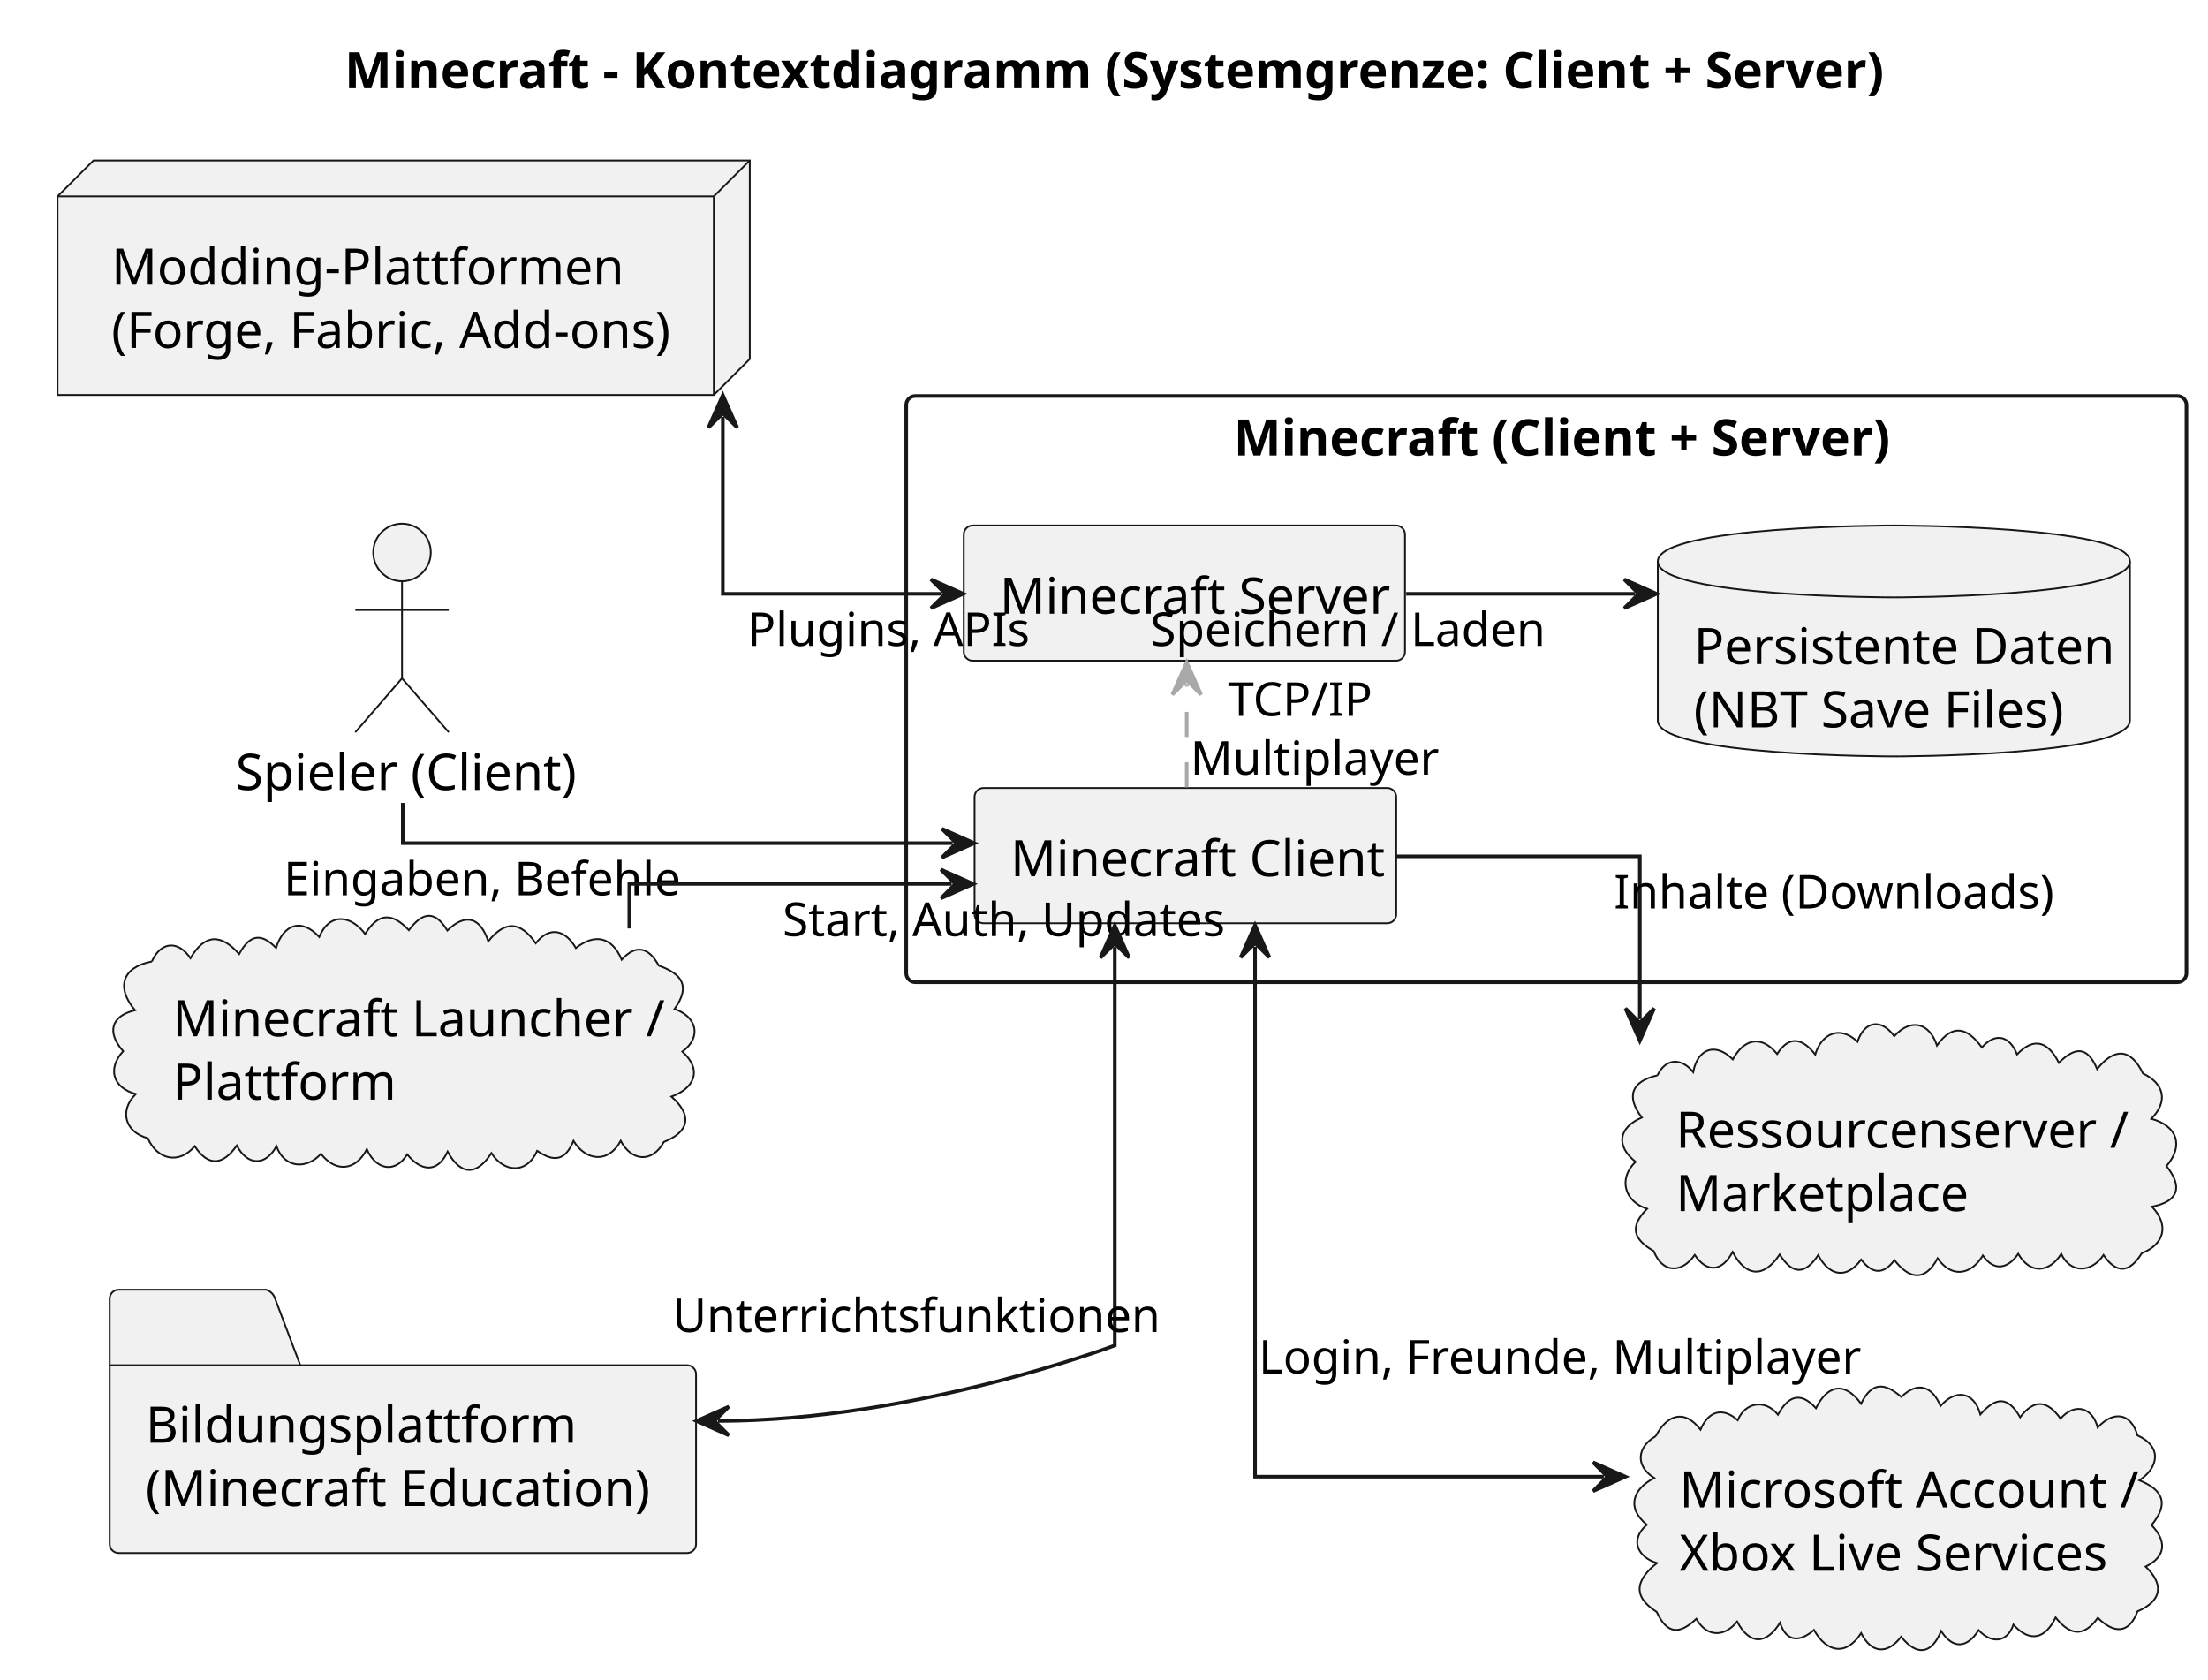
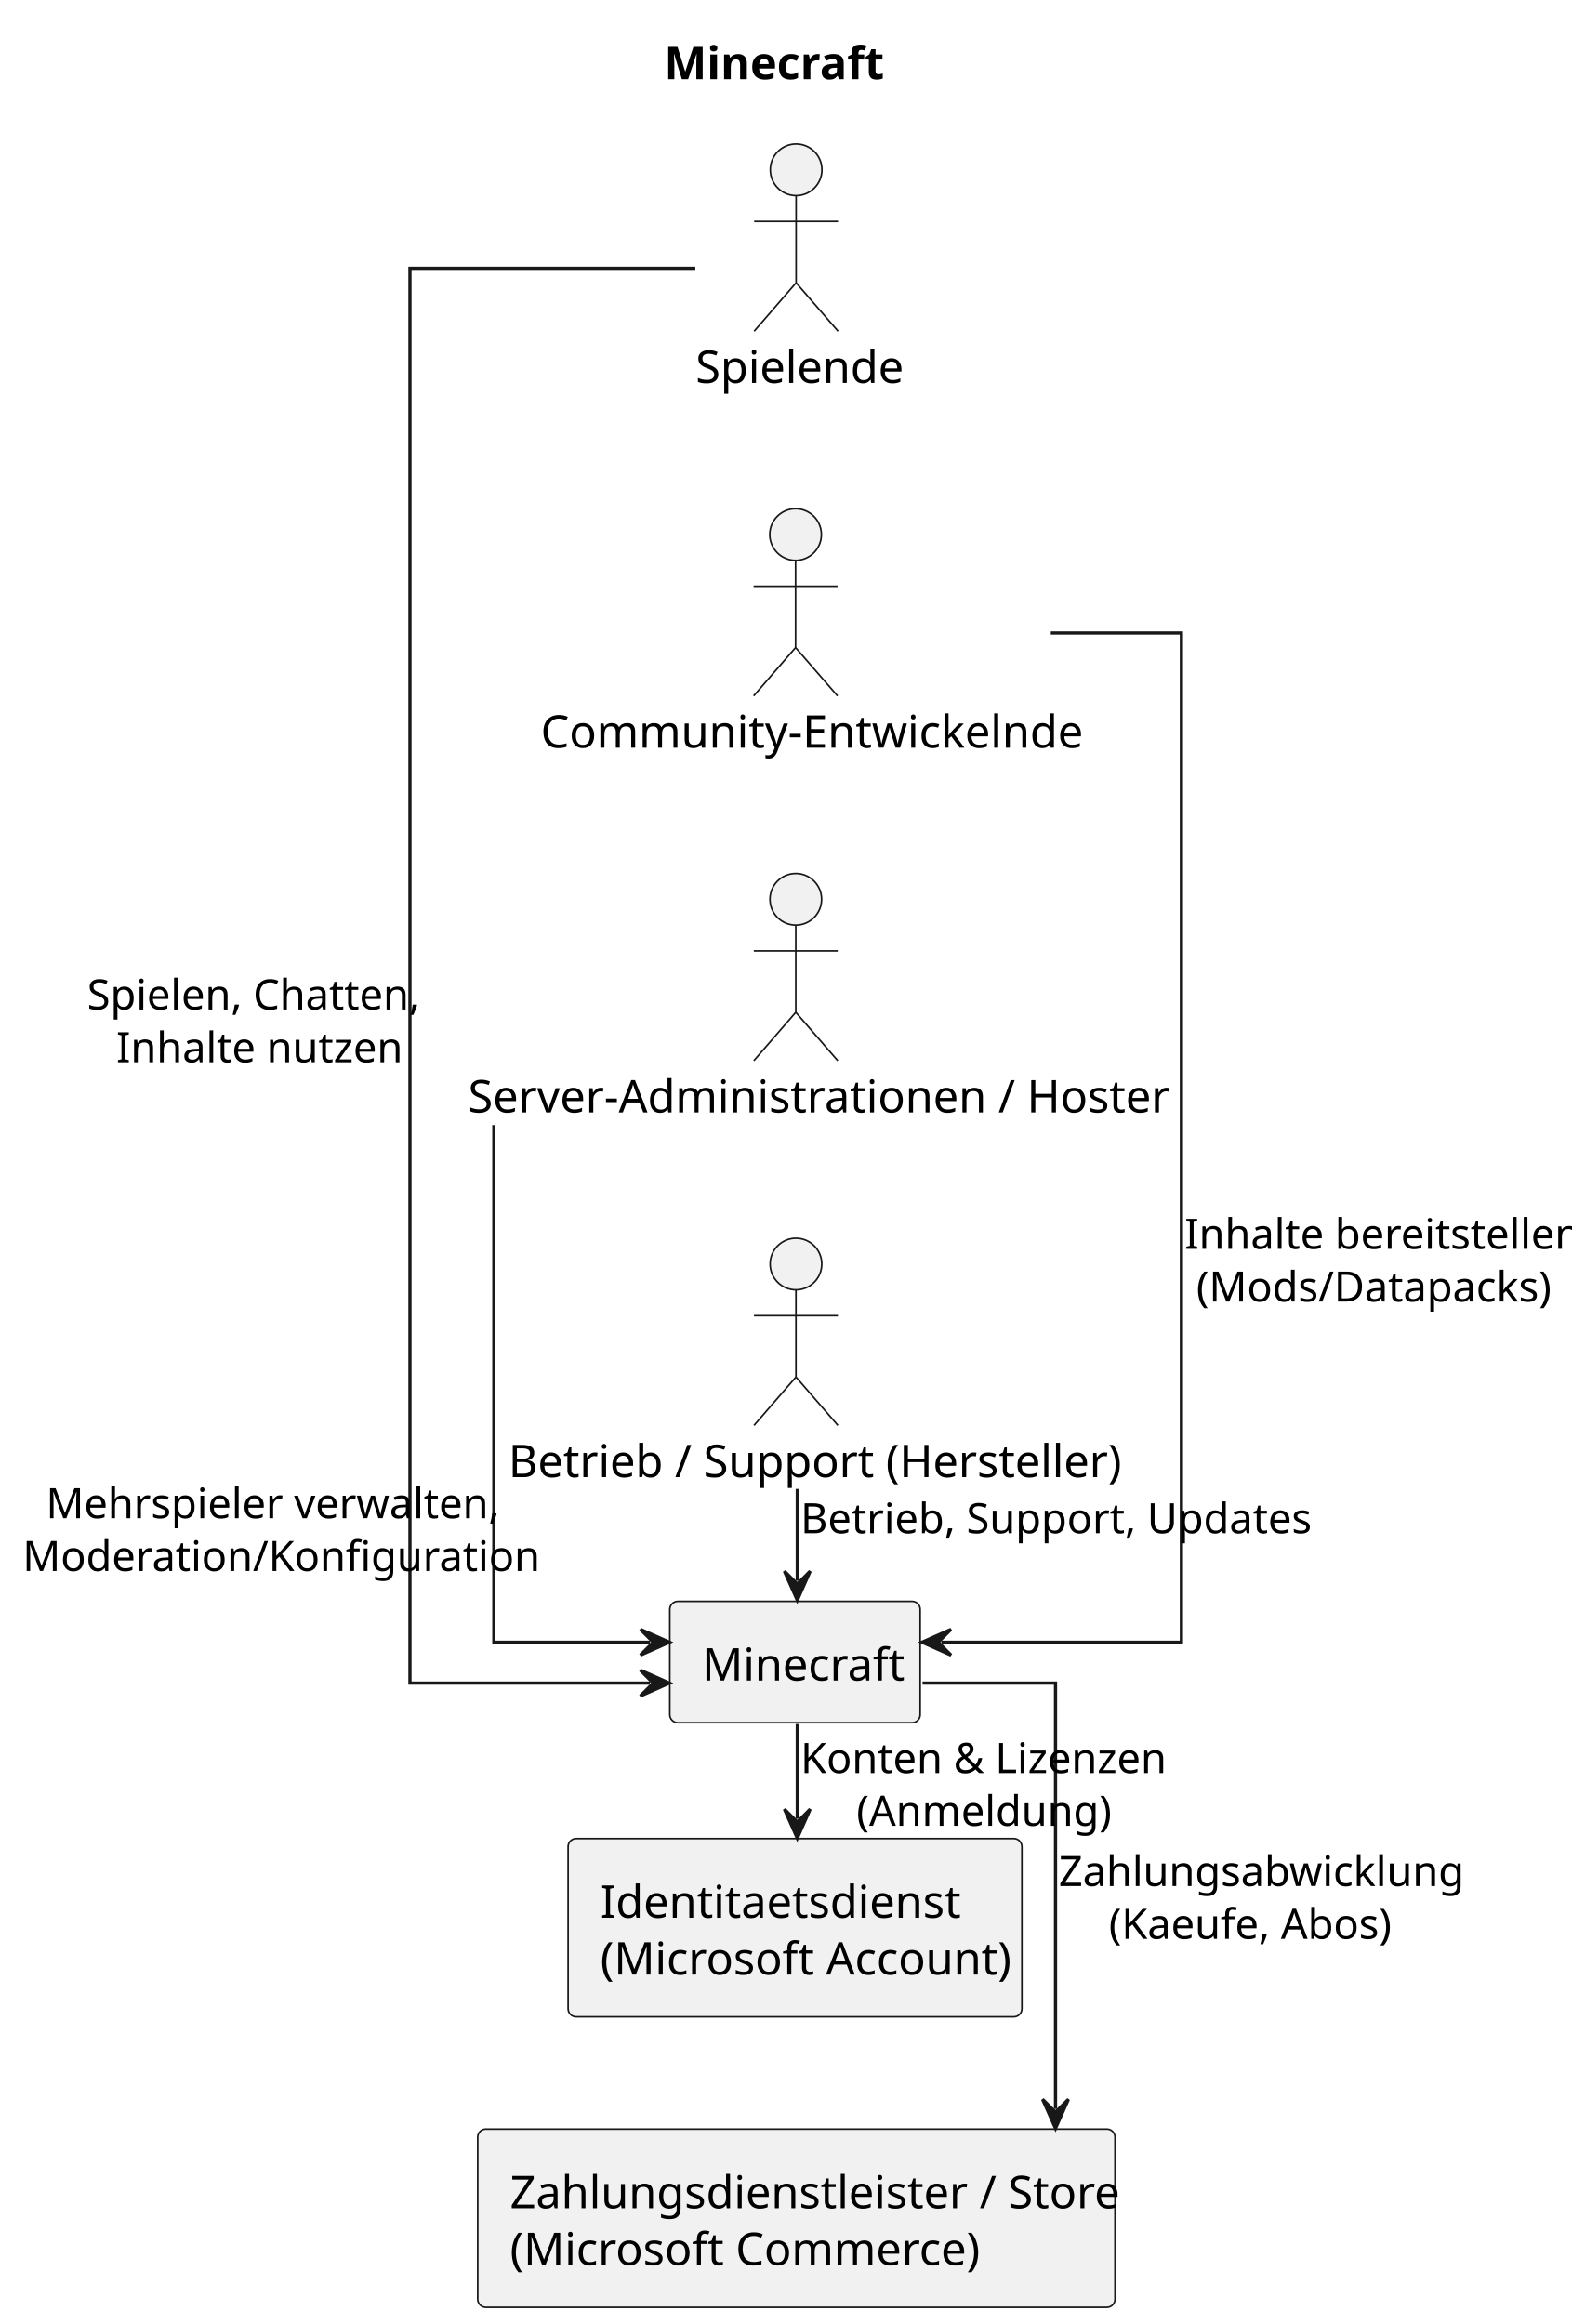
- <svg xmlns="http://www.w3.org/2000/svg" contentStyleType="text/css" data-diagram-type="DESCRIPTION" height="467px" preserveAspectRatio="none" style="width:614px;height:467px;background:#FFFFFF;" version="1.1" viewBox="0 0 614 467" width="614px" zoomAndPan="magnify">
+ <svg xmlns="http://www.w3.org/2000/svg" contentStyleType="text/css" data-diagram-type="DESCRIPTION" height="720px" preserveAspectRatio="none" style="width:487px;height:720px;background:#FFFFFF;" version="1.1" viewBox="0 0 487 720" width="487px" zoomAndPan="magnify">
  <defs />
  <g>
    <g class="title" data-source-line="1">
-       <text fill="#000000" font-family="sans-serif" font-size="14" font-weight="bold" lengthAdjust="spacing" textLength="408.83" x="95.798" y="24.533">Minecraft - Kontextdiagramm (Systemgrenze: Client + Server)</text>
+       <text fill="#000000" font-family="sans-serif" font-size="14" font-weight="bold" lengthAdjust="spacing" textLength="62.234" x="205.753" y="24.533">Minecraft</text>
    </g>
-     <g class="cluster" data-entity="System" data-source-line="10" data-uid="ent0003" id="cluster_System">
-       <rect fill="none" height="163" rx="2.5" ry="2.5" style="stroke:#181818;stroke-width:1;" width="356" x="252" y="110.109" />
-       <text fill="#000000" font-family="sans-serif" font-size="14" font-weight="bold" lengthAdjust="spacing" textLength="173.886" x="343.057" y="126.643">Minecraft (Client + Server)</text>
+     <g class="entity" data-entity="Spieler" data-source-line="9" data-uid="ent0002" id="entity_Spieler">
+       <ellipse cx="246.638" cy="52.609" fill="#F1F1F1" rx="8" ry="8" style="stroke:#181818;stroke-width:0.5;" />
+       <path d="M246.638,60.609 L246.638,87.609 M233.638,68.609 L259.638,68.609 M246.638,87.609 L233.638,102.609 M246.638,87.609 L259.638,102.609" fill="none" style="stroke:#181818;stroke-width:0.5;" />
+       <text fill="#000000" font-family="sans-serif" font-size="14" lengthAdjust="spacing" textLength="62.275" x="215.5" y="118.643">Spielende</text>
    </g>
-     <g class="entity" data-entity="Client" data-source-line="11" data-uid="ent0004" id="entity_Client">
-       <rect fill="#F1F1F1" height="37.609" rx="2.5" ry="2.5" style="stroke:#181818;stroke-width:0.5;" width="117.255" x="271" y="219.109" />
-       <text fill="#000000" font-family="sans-serif" font-size="14" lengthAdjust="spacing" textLength="97.255" x="281" y="243.643">Minecraft Client</text>
+     <g class="entity" data-entity="Admin" data-source-line="10" data-uid="ent0003" id="entity_Admin">
+       <ellipse cx="246.538" cy="278.609" fill="#F1F1F1" rx="8" ry="8" style="stroke:#181818;stroke-width:0.5;" />
+       <path d="M246.538,286.609 L246.538,313.609 M233.538,294.609 L259.538,294.609 M246.538,313.609 L233.538,328.609 M246.538,313.609 L259.538,328.609" fill="none" style="stroke:#181818;stroke-width:0.5;" />
+       <text fill="#000000" font-family="sans-serif" font-size="14" lengthAdjust="spacing" textLength="203.075" x="145" y="344.643">Server-Administrationen / Hoster</text>
    </g>
-     <g class="entity" data-entity="Server" data-source-line="12" data-uid="ent0005" id="entity_Server">
-       <rect fill="#F1F1F1" height="37.609" rx="2.5" ry="2.5" style="stroke:#181818;stroke-width:0.5;" width="122.696" x="268" y="146.109" />
-       <text fill="#000000" font-family="sans-serif" font-size="14" lengthAdjust="spacing" textLength="102.696" x="278" y="170.643">Minecraft Server</text>
+     <g class="entity" data-entity="Dev" data-source-line="11" data-uid="ent0004" id="entity_Dev">
+       <ellipse cx="246.472" cy="165.609" fill="#F1F1F1" rx="8" ry="8" style="stroke:#181818;stroke-width:0.5;" />
+       <path d="M246.472,173.609 L246.472,200.609 M233.472,181.609 L259.472,181.609 M246.472,200.609 L233.472,215.609 M246.472,200.609 L259.472,215.609" fill="none" style="stroke:#181818;stroke-width:0.5;" />
+       <text fill="#000000" font-family="sans-serif" font-size="14" lengthAdjust="spacing" textLength="157.944" x="167.5" y="231.643">Community-Entwickelnde</text>
    </g>
-     <g class="entity" data-entity="Daten" data-source-line="13" data-uid="ent0006" id="entity_Daten">
-       <path d="M461,156.109 C461,146.109 526.641,146.109 526.641,146.109 C526.641,146.109 592.282,146.109 592.282,156.109 L592.282,200.328 C592.282,210.328 526.641,210.328 526.641,210.328 C526.641,210.328 461,210.328 461,200.328 L461,156.109" fill="#F1F1F1" style="stroke:#181818;stroke-width:0.5;" />
-       <path d="M461,156.109 C461,166.109 526.641,166.109 526.641,166.109 C526.641,166.109 592.282,166.109 592.282,156.109" fill="none" style="stroke:#181818;stroke-width:0.5;" />
-       <text fill="#000000" font-family="sans-serif" font-size="14" lengthAdjust="spacing" textLength="111.282" x="471" y="184.643">Persistente Daten</text>
-       <text fill="#000000" font-family="sans-serif" font-size="14" lengthAdjust="spacing" textLength="106.572" x="471" y="202.252">(NBT Save Files)</text>
+     <g class="entity" data-entity="Ops" data-source-line="12" data-uid="ent0005" id="entity_Ops">
+       <ellipse cx="246.589" cy="391.609" fill="#F1F1F1" rx="8" ry="8" style="stroke:#181818;stroke-width:0.5;" />
+       <path d="M246.589,399.609 L246.589,426.609 M233.589,407.609 L259.589,407.609 M246.589,426.609 L233.589,441.609 M246.589,426.609 L259.589,441.609" fill="none" style="stroke:#181818;stroke-width:0.5;" />
+       <text fill="#000000" font-family="sans-serif" font-size="14" lengthAdjust="spacing" textLength="178.179" x="157.5" y="457.643">Betrieb / Support (Hersteller)</text>
    </g>
-     <g class="entity" data-entity="Spieler" data-source-line="8" data-uid="ent0002" id="entity_Spieler">
-       <ellipse cx="111.793" cy="153.609" fill="#F1F1F1" rx="8" ry="8" style="stroke:#181818;stroke-width:0.5;" />
-       <path d="M111.793,161.609 L111.793,188.609 M98.793,169.609 L124.793,169.609 M111.793,188.609 L98.793,203.609 M111.793,188.609 L124.793,203.609" fill="none" style="stroke:#181818;stroke-width:0.5;" />
-       <text fill="#000000" font-family="sans-serif" font-size="14" lengthAdjust="spacing" textLength="92.586" x="65.5" y="219.643">Spieler (Client)</text>
+     <g class="entity" data-entity="System" data-source-line="15" data-uid="ent0006" id="entity_System">
+       <rect fill="#F1F1F1" height="37.609" rx="2.5" ry="2.5" style="stroke:#181818;stroke-width:0.5;" width="77.572" x="207.5" y="496.109" />
+       <text fill="#000000" font-family="sans-serif" font-size="14" lengthAdjust="spacing" textLength="57.572" x="217.5" y="520.643">Minecraft</text>
    </g>
-     <g class="entity" data-entity="Launcher" data-source-line="19" data-uid="ent0009" id="entity_Launcher">
-       <path d="M42.224,267.356 C44.711,261.748 49.561,261.395 52.96,266.437 C56.92,259.627 61.469,259.558 66.499,265.283 C69.274,260.165 72.37,259.048 76.762,263.56 C78.792,257.127 83.709,255.057 88.759,260.513 C91.779,253.474 97.752,254.61 101.542,259.704 C105.218,253.736 109.071,253.723 113.701,258.638 C117.365,253.73 120.826,252.864 124.4,258.728 C129.566,253.683 133.644,255.226 135.771,261.721 C140.519,255.844 144.736,256.177 148.979,262.277 C152.921,257.261 157.36,258.728 160.125,263.603 C165.453,259.435 170.219,260.493 172.872,266.845 C177.014,262.286 180.53,263.601 183.173,268.481 C189.696,270.818 192.104,274.201 187.569,280.562 C193.574,282.593 195.37,288.232 189.752,292.405 C195.466,297.608 193.006,302.64 186.704,304.916 C192.467,309.961 191.862,314.651 184.604,317.529 C181.321,323.487 175.583,322.901 172.602,317.217 C169.159,323.581 162.929,322.832 159.467,317.239 C157.199,322.748 154.044,323.216 149.387,320 C146.474,326.538 140.156,326.09 136.648,320.633 C132.567,326.97 128.104,326.898 124.473,320.212 C121.561,326.473 116.913,325.537 113.245,320.996 C109.584,326.742 104.234,324.849 102.01,319.536 C98.995,325.481 93.41,326.19 89.255,320.821 C85.268,325.251 79.067,324.877 76.882,318.715 C73.742,324.382 68.799,324.13 65.846,318.532 C62.096,323.879 58.066,324.649 54.148,318.706 C49.726,323.939 43.65,322.384 41.115,316.494 C34.802,314.825 33.031,308.867 37.763,304.188 C31.401,302.477 29.782,297.187 34.246,292.28 C29.828,287.318 30.561,282.555 37.552,280.91 C32.239,274.647 33.901,268.92 42.224,267.356" fill="#F1F1F1" style="stroke:#181818;stroke-width:0.5;" />
-       <text fill="#000000" font-family="sans-serif" font-size="14" lengthAdjust="spacing" textLength="127.62" x="48" y="288.143">Minecraft Launcher /</text>
-       <text fill="#000000" font-family="sans-serif" font-size="14" lengthAdjust="spacing" textLength="56.014" x="48" y="305.752">Plattform</text>
+     <g class="entity" data-entity="Commerce" data-source-line="18" data-uid="ent0007" id="entity_Commerce">
+       <rect fill="#F1F1F1" height="55.219" rx="2.5" ry="2.5" style="stroke:#181818;stroke-width:0.5;" width="197.427" x="148" y="659.609" />
+       <text fill="#000000" font-family="sans-serif" font-size="14" lengthAdjust="spacing" textLength="177.427" x="158" y="684.143">Zahlungsdienstleister / Store</text>
+       <text fill="#000000" font-family="sans-serif" font-size="14" lengthAdjust="spacing" textLength="138.455" x="158" y="701.752">(Microsoft Commerce)</text>
    </g>
-     <g class="entity" data-entity="MS" data-source-line="20" data-uid="ent0010" id="entity_MS">
-       <path d="M460.44,399.319 C463.396,393.622 468.226,391.487 472.878,397.521 C474.995,392.527 478.863,391.019 483.228,394.899 C485.382,389.732 490.954,389.049 494.412,393.36 C497.162,388.332 500.535,386.669 504.977,391.558 C508.252,384.969 512.966,384.061 517.525,390.303 C520.483,384.2 524.041,384.366 528.713,388.413 C533.327,383.952 537.315,385.461 539.617,390.947 C543.787,386.147 548.909,386.86 550.705,393.291 C554.894,388.447 558.343,388.079 561.758,394.08 C565.727,388.84 569.357,389.396 572.99,394.447 C576.916,390.007 581.841,391.202 583.317,396.934 C587.455,392.41 592.46,392.523 594.399,399.125 C601.258,402.218 600.343,407.999 594.934,411.618 C601.668,414.352 603.134,418.207 598.298,424.067 C602.42,428.37 602.517,432.711 596.665,435.602 C601.9,440.637 601.108,445.179 594.407,448.048 C591.924,454.641 587.603,454.052 583.363,449.846 C579.395,455.413 575.51,454.664 571.624,449.754 C568.819,455.581 564.575,456.945 559.896,451.748 C558.027,457.105 553.491,456.855 550.213,453.274 C547.106,458.209 543.132,458.761 539.785,453.52 C537.133,460.024 533.018,460.557 528.663,455.104 C524.856,460.136 520.393,459.782 517.546,454.107 C513.268,460.718 507.85,459.339 504.428,453.225 C500.717,456.475 496.802,456.849 494.991,451.209 C491.2,457.34 486.515,457.474 483.062,450.89 C479.51,455.285 474.618,455.283 471.711,450.124 C466.992,454.606 463.574,454.409 460.701,448.219 C453.572,443.684 455.17,439.084 460.764,434.607 C455.528,433.043 453.018,428.237 457.938,423.974 C452.108,419.109 454.172,413.977 460.005,410.966 C454.619,407.588 455.25,402.302 460.44,399.319" fill="#F1F1F1" style="stroke:#181818;stroke-width:0.5;" />
-       <text fill="#000000" font-family="sans-serif" font-size="14" lengthAdjust="spacing" textLength="119.041" x="467" y="419.143">Microsoft Account /</text>
-       <text fill="#000000" font-family="sans-serif" font-size="14" lengthAdjust="spacing" textLength="119.055" x="467" y="436.752">Xbox Live Services</text>
+     <g class="entity" data-entity="Identity" data-source-line="19" data-uid="ent0008" id="entity_Identity">
+       <rect fill="#F1F1F1" height="55.219" rx="2.5" ry="2.5" style="stroke:#181818;stroke-width:0.5;" width="140.586" x="176" y="569.609" />
+       <text fill="#000000" font-family="sans-serif" font-size="14" lengthAdjust="spacing" textLength="101.958" x="186" y="594.143">Identitaetsdienst</text>
+       <text fill="#000000" font-family="sans-serif" font-size="14" lengthAdjust="spacing" textLength="120.586" x="186" y="611.752">(Microsoft Account)</text>
    </g>
-     <g class="entity" data-entity="Market" data-source-line="21" data-uid="ent0011" id="entity_Market">
-       <path d="M460.894,299.01 C463.23,294.094 467.673,294.131 470.83,298.091 C472.1,291.607 476.948,289.707 481.854,294.553 C484.961,288.869 489.741,287.644 494.191,293.06 C497.638,287.601 501.47,288.887 504.77,293.219 C506.492,287.442 511.632,284.951 516.531,289.653 C518.496,283.806 523.146,283.12 526.749,288.107 C531.33,283.055 536.546,284.31 538.627,290.702 C543.106,284.4 547.134,285.828 551.115,291.233 C555.002,286.906 558.889,288.091 560.902,293.181 C565.854,287.967 569.724,289.986 572.528,295.507 C577.068,291.041 580.424,290.815 583.171,297.256 C587.874,291.354 592.479,291.308 595.921,298.486 C601.889,301.322 602.963,306.277 598.241,311.082 C605.315,312.979 607.427,318.478 602.45,324.233 C607.029,329.981 605.874,334.069 598.421,335.524 C603.195,340.557 602.014,345.91 595.573,348.478 C592.336,353.756 588.684,354.502 584.946,348.969 C581.859,353.599 576.002,354.483 573.184,348.666 C569.809,353.938 564.569,354.381 561.223,348.635 C558.423,352.713 554.592,353.693 551.382,349.101 C548.16,354.497 542.723,355.506 538.817,349.881 C535.244,356.537 530.87,355.631 526.801,350.381 C523.625,354.621 520.585,354.168 517.54,350.233 C513.409,355.924 508.558,354.676 505.609,348.993 C501.84,354.56 498.487,354.403 494.885,348.832 C490.444,355.448 485.504,355.09 481.811,348.113 C479.04,353.315 474.875,354.262 471.274,348.945 C467.685,354.049 462.344,354.153 459.848,347.85 C454.122,344.544 453.1,341.08 458.014,336.112 C451.76,334.111 449.907,327.784 454.811,323.047 C449.169,318.54 450.11,313.511 456.568,310.73 C452.022,304.825 453.767,300.606 460.894,299.01" fill="#F1F1F1" style="stroke:#181818;stroke-width:0.5;" />
-       <text fill="#000000" font-family="sans-serif" font-size="14" lengthAdjust="spacing" textLength="121.379" x="466" y="319.143">Ressourcenserver /</text>
-       <text fill="#000000" font-family="sans-serif" font-size="14" lengthAdjust="spacing" textLength="76.255" x="466" y="336.752">Marketplace</text>
+     <g class="link" data-entity-1="Spieler" data-entity-2="System" data-source-line="22" data-uid="lnk9" id="link_Spieler_System">
+       <path d="M215.41,83.109 C180.01,83.109 127,83.109 127,83.109 C127,83.109 127,521.439 127,521.439 C127,521.439 166.52,521.439 201.37,521.439" fill="none" id="Spieler-to-System" style="stroke:#181818;stroke-width:1;" />
+       <polygon fill="#181818" points="207.37,521.439,198.37,517.439,202.37,521.439,198.37,525.439,207.37,521.439" style="stroke:#181818;stroke-width:1;" />
+       <text fill="#000000" font-family="sans-serif" font-size="13" lengthAdjust="spacing" textLength="99.734" x="27" y="312.745">Spielen, Chatten,</text>
+       <text fill="#000000" font-family="sans-serif" font-size="13" lengthAdjust="spacing" textLength="81.675" x="36.029" y="329.096">Inhalte nutzen</text>
    </g>
-     <g class="entity" data-entity="Modding" data-source-line="22" data-uid="ent0012" id="entity_Modding">
-       <polygon fill="#F1F1F1" points="16,54.609,26,44.609,208.496,44.609,208.496,99.828,198.496,109.828,16,109.828,16,54.609" style="stroke:#181818;stroke-width:0.5;" />
-       <line style="stroke:#181818;stroke-width:0.5;" x1="198.496" x2="208.496" y1="54.609" y2="44.609" />
-       <line style="stroke:#181818;stroke-width:0.5;" x1="16" x2="198.496" y1="54.609" y2="54.609" />
-       <line style="stroke:#181818;stroke-width:0.5;" x1="198.496" x2="198.496" y1="54.609" y2="109.828" />
-       <text fill="#000000" font-family="sans-serif" font-size="14" lengthAdjust="spacing" textLength="129.951" x="31" y="79.143">Modding-Plattformen</text>
-       <text fill="#000000" font-family="sans-serif" font-size="14" lengthAdjust="spacing" textLength="152.496" x="31" y="96.752">(Forge, Fabric, Add-ons)</text>
+     <g class="link" data-entity-1="Dev" data-entity-2="System" data-source-line="23" data-uid="lnk10" id="link_Dev_System">
+       <path d="M325.54,196.109 C347.77,196.109 366,196.109 366,196.109 C366,196.109 366,508.779 366,508.779 C366,508.779 326.48,508.779 291.63,508.779" fill="none" id="Dev-to-System" style="stroke:#181818;stroke-width:1;" />
+       <polygon fill="#181818" points="285.63,508.779,294.63,512.779,290.63,508.779,294.63,504.779,285.63,508.779" style="stroke:#181818;stroke-width:1;" />
+       <text fill="#000000" font-family="sans-serif" font-size="13" lengthAdjust="spacing" textLength="112.741" x="367" y="386.894">Inhalte bereitstellen</text>
+       <text fill="#000000" font-family="sans-serif" font-size="13" lengthAdjust="spacing" textLength="105.479" x="370.631" y="403.246">(Mods/Datapacks)</text>
    </g>
-     <g class="entity" data-entity="Edu" data-source-line="23" data-uid="ent0013" id="entity_Edu">
-       <path d="M33,358.609 L74,358.609 A3.75,3.75 0 0 1 76.5,361.109 L83.5,379.609 L191.055,379.609 A2.5,2.5 0 0 1 193.555,382.109 L193.555,429.328 A2.5,2.5 0 0 1 191.055,431.828 L33,431.828 A2.5,2.5 0 0 1 30.5,429.328 L30.5,361.109 A2.5,2.5 0 0 1 33,358.609" fill="#F1F1F1" style="stroke:#181818;stroke-width:0.5;" />
-       <line style="stroke:#181818;stroke-width:0.5;" x1="30.5" x2="83.5" y1="379.609" y2="379.609" />
-       <text fill="#000000" font-family="sans-serif" font-size="14" lengthAdjust="spacing" textLength="108.165" x="40.5" y="401.143">Bildungsplattform</text>
-       <text fill="#000000" font-family="sans-serif" font-size="14" lengthAdjust="spacing" textLength="133.055" x="40.5" y="418.752">(Minecraft Education)</text>
+     <g class="link" data-entity-1="Admin" data-entity-2="System" data-source-line="24" data-uid="lnk11" id="link_Admin_System">
+       <path d="M153,348.559 C153,406.749 153,508.779 153,508.779 C153,508.779 175.77,508.779 201.39,508.779" fill="none" id="Admin-to-System" style="stroke:#181818;stroke-width:1;" />
+       <polygon fill="#181818" points="207.39,508.779,198.39,504.779,202.39,508.779,198.39,512.779,207.39,508.779" style="stroke:#181818;stroke-width:1;" />
+       <text fill="#000000" font-family="sans-serif" font-size="13" lengthAdjust="spacing" textLength="130.774" x="14.243" y="470.354">Mehrspieler verwalten,</text>
+       <text fill="#000000" font-family="sans-serif" font-size="13" lengthAdjust="spacing" textLength="145.26" x="7" y="486.706">Moderation/Konfiguration</text>
    </g>
-     <g class="link" data-entity-1="Client" data-entity-2="Server" data-source-line="15" data-uid="lnk7" id="link_Client_Server">
-       <path d="M330,218.929 C330,208.199 330,200.869 330,190.159" fill="none" id="Client-to-Server" style="stroke:#A9A9A9;stroke-width:1;stroke-dasharray:7,7;" />
-       <polygon fill="#A9A9A9" points="330,184.159,326,193.159,330,189.159,334,193.159,330,184.159" style="stroke:#A9A9A9;stroke-width:1;" />
-       <text fill="#000000" font-family="sans-serif" font-size="13" lengthAdjust="spacing" textLength="41.895" x="341.48" y="199.044">TCP/IP</text>
-       <text fill="#000000" font-family="sans-serif" font-size="13" lengthAdjust="spacing" textLength="62.855" x="331" y="215.396">Multiplayer</text>
+     <g class="link" data-entity-1="Ops" data-entity-2="System" data-source-line="25" data-uid="lnk12" id="link_Ops_System">
+       <path d="M247,461.279 C247,473.189 247,479.769 247,489.759" fill="none" id="Ops-to-System" style="stroke:#181818;stroke-width:1;" />
+       <polygon fill="#181818" points="247,495.759,251,486.759,247,490.759,243,486.759,247,495.759" style="stroke:#181818;stroke-width:1;" />
+       <text fill="#000000" font-family="sans-serif" font-size="13" lengthAdjust="spacing" textLength="149.589" x="248" y="475.014">Betrieb, Support, Updates</text>
    </g>
-     <g class="link" data-entity-1="Server" data-entity-2="Daten" data-source-line="16" data-uid="lnk8" id="link_Server_Daten">
-       <path d="M391.02,165.109 C413.15,165.109 432.19,165.109 454.67,165.109" fill="none" id="Server-to-Daten" style="stroke:#181818;stroke-width:1;" />
-       <polygon fill="#181818" points="460.67,165.109,451.67,161.109,455.67,165.109,451.67,169.109,460.67,165.109" style="stroke:#181818;stroke-width:1;" />
-       <text fill="#000000" font-family="sans-serif" font-size="13" lengthAdjust="spacing" textLength="105.523" x="319.85" y="179.605">Speichern / Laden</text>
+     <g class="link" data-entity-1="System" data-entity-2="Commerce" data-source-line="27" data-uid="lnk13" id="link_System_Commerce">
+       <path d="M285.81,521.439 C306.24,521.439 327,521.439 327,521.439 C327,521.439 327,606.219 327,653.379" fill="none" id="System-to-Commerce" style="stroke:#181818;stroke-width:1;" />
+       <polygon fill="#181818" points="327,659.379,331,650.379,327,654.379,323,650.379,327,659.379" style="stroke:#181818;stroke-width:1;" />
+       <text fill="#000000" font-family="sans-serif" font-size="13" lengthAdjust="spacing" textLength="117.793" x="328" y="584.314">Zahlungsabwicklung</text>
+       <text fill="#000000" font-family="sans-serif" font-size="13" lengthAdjust="spacing" textLength="86.715" x="343.539" y="600.666">(Kaeufe, Abos)</text>
    </g>
-     <g class="link" data-entity-1="Spieler" data-entity-2="Client" data-source-line="25" data-uid="lnk14" id="link_Spieler_Client">
-       <path d="M112,223.269 C112,229.769 112,234.439 112,234.439 C112,234.439 200.51,234.439 264.93,234.439" fill="none" id="Spieler-to-Client" style="stroke:#181818;stroke-width:1;" />
-       <polygon fill="#181818" points="270.93,234.439,261.93,230.439,265.93,234.439,261.93,238.439,270.93,234.439" style="stroke:#181818;stroke-width:1;" />
-       <text fill="#000000" font-family="sans-serif" font-size="13" lengthAdjust="spacing" textLength="106.253" x="78.88" y="248.935">Eingaben, Befehle</text>
-     </g>
-     <g class="link" data-entity-1="Launcher" data-entity-2="Client" data-source-line="26" data-uid="lnk15" id="link_Launcher_Client">
-       <path d="M175,258.159 C175,251.129 175,245.779 175,245.779 C175,245.779 220.99,245.779 264.65,245.779" fill="none" id="Launcher-to-Client" style="stroke:#181818;stroke-width:1;" />
-       <polygon fill="#181818" points="270.65,245.779,261.65,241.779,265.65,245.779,261.65,249.779,270.65,245.779" style="stroke:#181818;stroke-width:1;" />
-       <text fill="#000000" font-family="sans-serif" font-size="13" lengthAdjust="spacing" textLength="117.064" x="217.63" y="260.274">Start, Auth, Updates</text>
-     </g>
-     <g class="link" data-entity-1="Client" data-entity-2="MS" data-source-line="27" data-uid="lnk16" id="link_Client_MS">
-       <path d="M349,263.229 C349,308.139 349,410.609 349,410.609 C349,410.609 397.42,410.609 446,410.609" fill="none" id="Client-MS" style="stroke:#181818;stroke-width:1;" />
-       <polygon fill="#181818" points="349,257.229,345,266.229,349,262.229,353,266.229,349,257.229" style="stroke:#181818;stroke-width:1;" />
-       <polygon fill="#181818" points="452,410.609,443,406.609,447,410.609,443,414.609,452,410.609" style="stroke:#181818;stroke-width:1;" />
-       <text fill="#000000" font-family="sans-serif" font-size="13" lengthAdjust="spacing" textLength="157.53" x="350" y="381.914">Login, Freunde, Multiplayer</text>
-     </g>
-     <g class="link" data-entity-1="Client" data-entity-2="Market" data-source-line="28" data-uid="lnk17" id="link_Client_Market">
-       <path d="M388.31,238.109 C421.34,238.109 456,238.109 456,238.109 C456,238.109 456,259.809 456,283.389" fill="none" id="Client-to-Market" style="stroke:#181818;stroke-width:1;" />
-       <polygon fill="#181818" points="456,289.389,460,280.389,456,284.389,452,280.389,456,289.389" style="stroke:#181818;stroke-width:1;" />
-       <text fill="#000000" font-family="sans-serif" font-size="13" lengthAdjust="spacing" textLength="115.616" x="448.79" y="252.605">Inhalte (Downloads)</text>
-     </g>
-     <g class="link" data-entity-1="Modding" data-entity-2="Server" data-source-line="29" data-uid="lnk18" id="link_Modding_Server">
-       <path d="M201,115.879 C201,140.899 201,165.109 201,165.109 C201,165.109 228.91,165.109 261.88,165.109" fill="none" id="Modding-Server" style="stroke:#181818;stroke-width:1;" />
-       <polygon fill="#181818" points="201,109.879,197,118.879,201,114.879,205,118.879,201,109.879" style="stroke:#181818;stroke-width:1;" />
-       <polygon fill="#181818" points="267.88,165.109,258.88,161.109,262.88,165.109,258.88,169.109,267.88,165.109" style="stroke:#181818;stroke-width:1;" />
-       <text fill="#000000" font-family="sans-serif" font-size="13" lengthAdjust="spacing" textLength="77.314" x="207.83" y="179.605">Plugins, APIs</text>
-     </g>
-     <g class="link" data-entity-1="Edu" data-entity-2="Client" data-source-line="30" data-uid="lnk19" id="link_Edu_Client">
-       <path d="M199.68,395.109 C254.22,395.109 310,374.109 310,374.109 C310,374.109 310,300.799 310,263.309" fill="none" id="Edu-Client" style="stroke:#181818;stroke-width:1;" />
-       <polygon fill="#181818" points="193.68,395.109,202.68,399.109,198.68,395.109,202.68,391.109,193.68,395.109" style="stroke:#181818;stroke-width:1;" />
-       <polygon fill="#181818" points="310,257.309,306,266.309,310,262.309,314,266.309,310,257.309" style="stroke:#181818;stroke-width:1;" />
-       <text fill="#000000" font-family="sans-serif" font-size="13" lengthAdjust="spacing" textLength="122.84" x="187" y="370.365">Unterrichtsfunktionen</text>
+     <g class="link" data-entity-1="System" data-entity-2="Identity" data-source-line="28" data-uid="lnk14" id="link_System_Identity">
+       <path d="M247,534.129 C247,544.629 247,551.869 247,563.489" fill="none" id="System-to-Identity" style="stroke:#181818;stroke-width:1;" />
+       <polygon fill="#181818" points="247,569.489,251,560.489,247,564.489,243,560.489,247,569.489" style="stroke:#181818;stroke-width:1;" />
+       <text fill="#000000" font-family="sans-serif" font-size="13" lengthAdjust="spacing" textLength="109.135" x="248" y="549.304">Konten &amp; Lizenzen</text>
+       <text fill="#000000" font-family="sans-serif" font-size="13" lengthAdjust="spacing" textLength="74.426" x="265.354" y="565.656">(Anmeldung)</text>
    </g>
  </g>
</svg>
